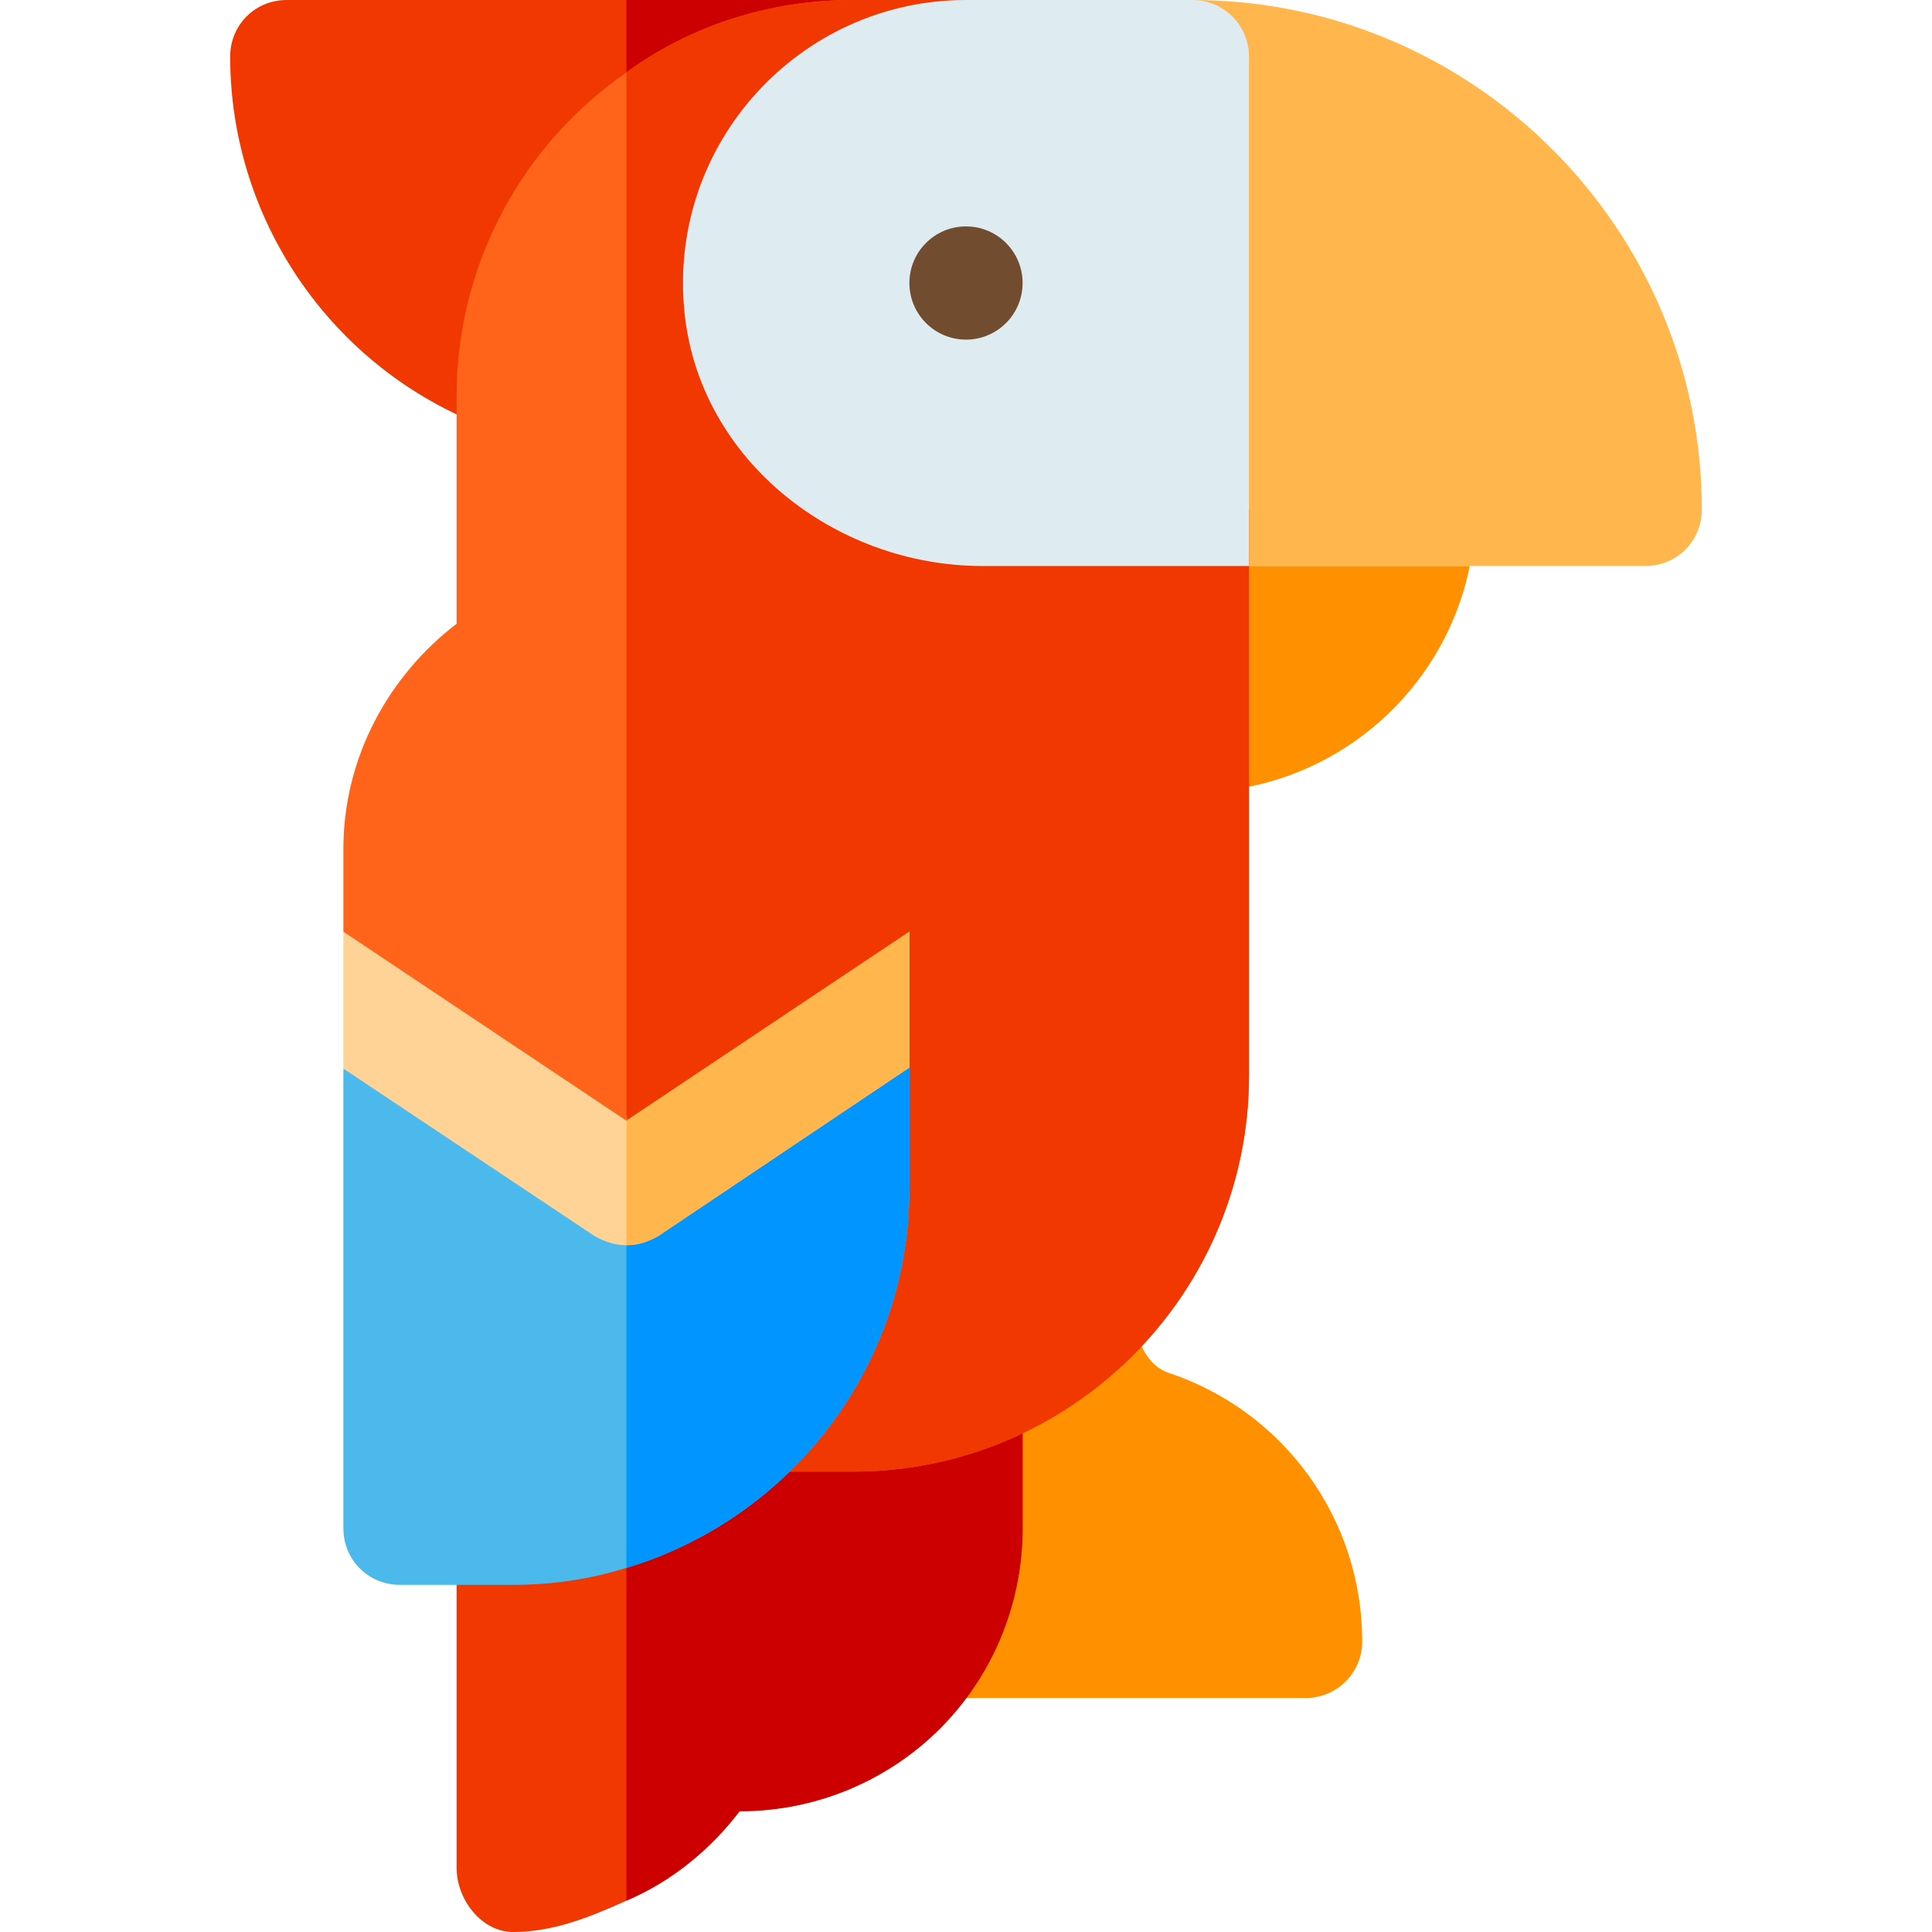
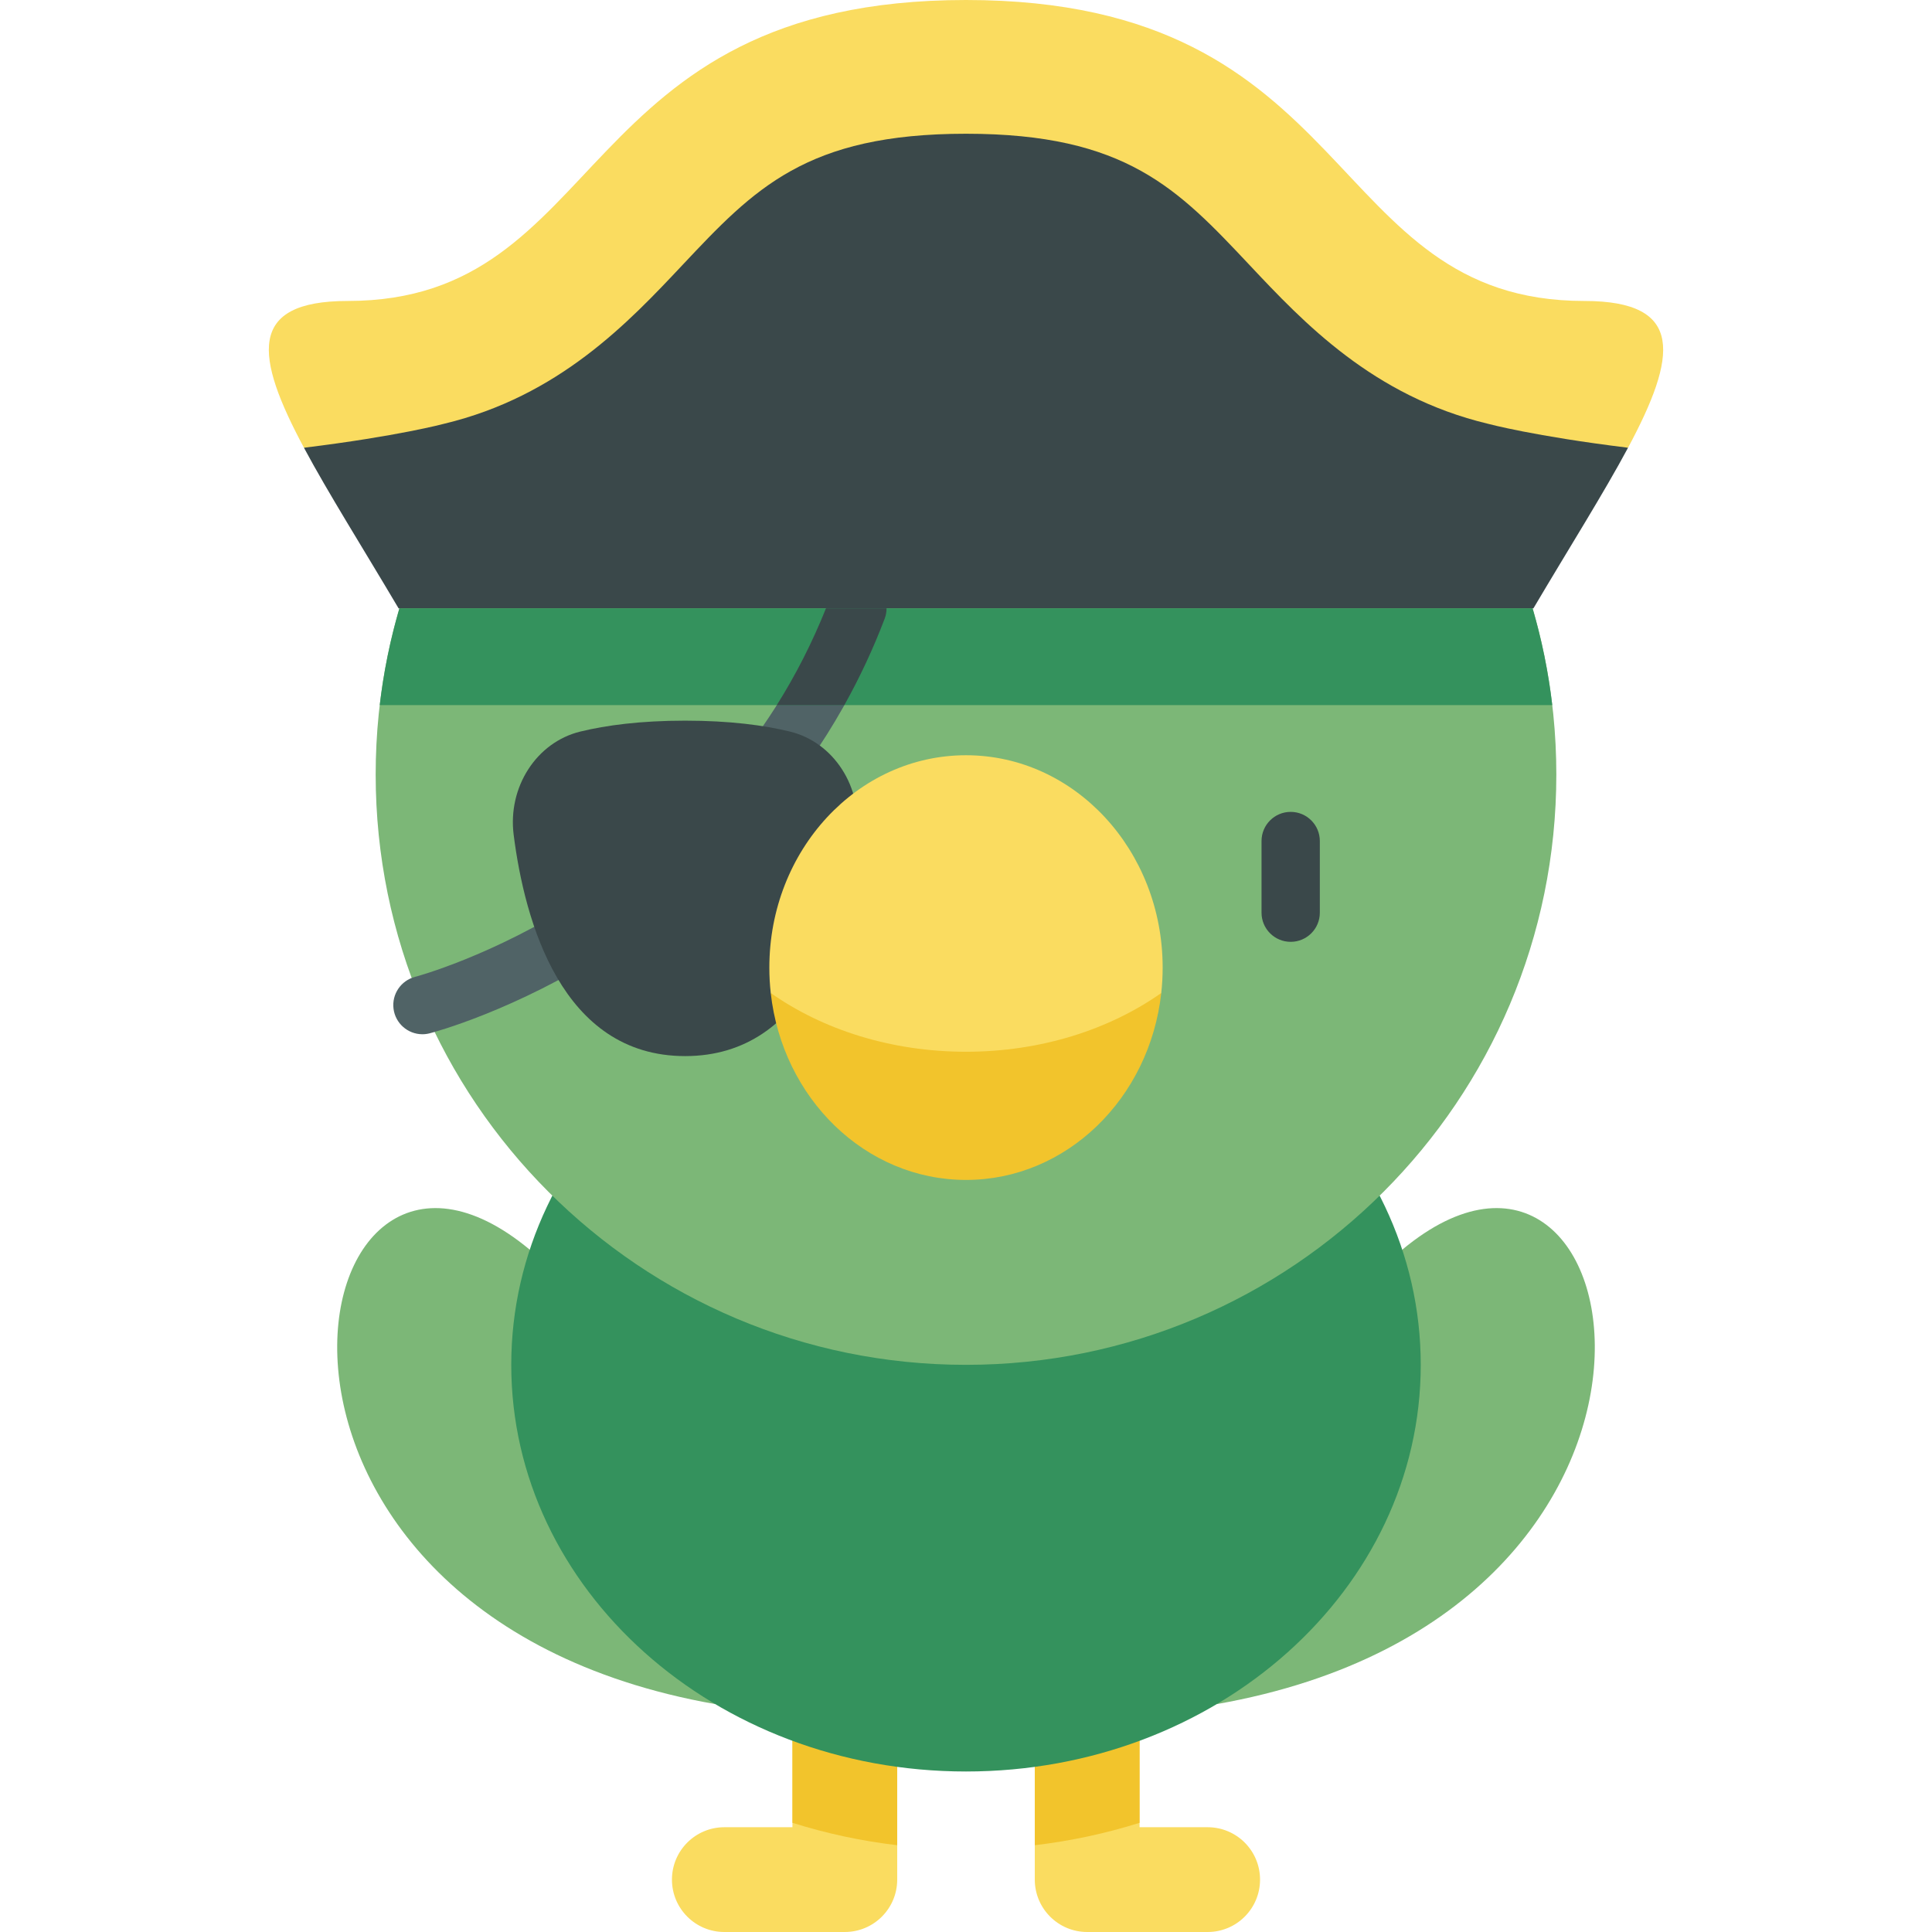
- <svg xmlns="http://www.w3.org/2000/svg" height="512pt" viewBox="-61 0 512 512" width="512pt">
-   <path d="M248.7 363.824c-5.419-1.804-8.247-7.824-8.641-12.98-.645-8.246-7.618-14.473-16.114-13.797-8.261.644-14.441 7.851-13.8 16.11L171.973 435c0 8.29 6.71 15 15 15H285c8.29 0 15-6.71 15-15a74.917 74.917 0 00-51.3-71.176zm0 0" fill="#ff9100" />
-   <path d="M210 369.898V405c0 20.7-8.402 39.602-21.898 53.098C174.602 471.598 155.699 480 135 480c-7.8 10.2-18 18.602-30 23.7-9.3 4.198-19.2 8.3-30 8.3-8.402 0-15-8.602-15-17v-90c0-8.402 6.598-15 15-15l60-22.8 60-12.302c8.402 0 15 6.602 15 15zm0 0" fill="#f03800" />
-   <path d="M210 369.898V405c0 20.7-8.402 39.602-21.898 53.098C174.602 471.598 155.699 480 135 480c-7.8 10.2-18 18.602-30 23.7V378.601l30-11.403 60-12.3c8.402 0 15 6.601 15 15zm0 0" fill="#cd0000" />
-   <path d="M255 0c-8.402 0-15 6.598-15 15v135h135c8.402 0 15-6.602 15-15C390 60.598 329.398 0 255 0zm0 0" fill="#ffb64c" />
-   <path d="M328.5 150c-6.902 34.2-37.2 60-73.5 60-8.402 0-15-6.602-15-15v-45zm0 0" fill="#ff9100" />
-   <path d="M180 15l-75 71.398-30 28.5c-1.5 0-3.3-.296-4.8-.898C28.2 99.3 0 59.398 0 15 0 6.598 6.598 0 15 0h150c8.402 0 15 6.598 15 15zm0 0" fill="#f03800" />
-   <path d="M180 15l-75 71.398V0h60c8.402 0 15 6.598 15 15zm0 0" fill="#cd0000" />
-   <path d="M270 135v150c0 57.898-47.102 105-105 105h-22.8c-8.4 0-15-6.602-15-15-.302-1.5-1.802-6-3.598-12.602L120.3 350.7c-2.703-9.898-5.7-21-8.403-30.898L105 327l-75-80.102V225c0-24.3 12-45.902 30-59.7V105c0-35.398 17.7-66.902 45-85.8C121.8 6.897 142.8 0 165 0h30v15c-16.8 0-33 7.2-44.398 19.8-11.7 12.9-17.102 29.4-15.301 46.5 3 30 31.199 53.7 64.199 53.7zm0 0" fill="#ff641a" />
-   <path d="M270 135v150c0 57.898-47.102 105-105 105h-22.8c-8.4 0-15-6.602-15-15-.302-1.5-1.802-6-3.598-12.602L120.3 350.7c-2.703-9.898-5.7-21-8.403-30.898-3.597-12.903-6.597-23.403-6.898-24.301V19.2C121.8 6.897 142.8 0 165 0h30v15c-16.8 0-33 7.2-44.398 19.8-11.7 12.9-17.102 29.4-15.301 46.5 3 30 31.199 53.7 64.199 53.7zm0 0" fill="#f03800" />
-   <path d="M180 282.898V315c0 47.398-31.8 87.598-75 100.5-9.602 3-19.5 4.5-30 4.5H45c-8.402 0-15-6.602-15-15V283.2l75 29.698zm0 0" fill="#4bb9ec" />
-   <path d="M180 282.898V315c0 47.398-31.8 87.598-75 100.5V312.898zm0 0" fill="#0095ff" />
-   <path d="M270 150h-70.563c-39.226 0-75.05-28.137-79.035-67.16C115.82 37.988 151.062 0 195 0h60c8.285 0 15 6.715 15 15zm0 0" fill="#deecf1" />
-   <path d="M210 75c0 8.285-6.715 15-15 15s-15-6.715-15-15 6.715-15 15-15 15 6.715 15 15zm0 0" fill="#714c2f" />
-   <path d="M180 246.898v36l-66.598 44.7C110.7 329.098 108 330 105 330s-5.7-.902-8.402-2.402L30 283.199v-36.3l75 50.097zm0 0" fill="#ffd396" />
-   <path d="M180 246.898v36l-66.598 44.7C110.7 329.098 108 330 105 330v-33zm0 0" fill="#ffb64c" />
+ <svg xmlns="http://www.w3.org/2000/svg" viewBox="0 0 512 512">
+   <path d="M288.114 512h31.929c7.667 0 13.883-6.215 13.883-13.883 0-7.667-6.215-13.883-13.883-13.883h-18.047v-39.849c0-7.667-6.215-13.883-13.883-13.883-7.667 0-13.883 6.215-13.883 13.883v53.732c.002 7.668 6.217 13.883 13.884 13.883zm-64.228 0h-31.929c-7.667 0-13.883-6.215-13.883-13.883 0-7.667 6.215-13.883 13.883-13.883h18.047v-39.849c0-7.667 6.215-13.883 13.883-13.883s13.883 6.215 13.883 13.883v53.732c-.002 7.668-6.217 13.883-13.884 13.883z" fill="#fadc60" />
+   <path d="M371.603 331.185c62.629-52.1 89.209 95.974-49.147 120.42l49.147-120.42zm-231.206 0c-62.629-52.1-89.209 95.974 49.147 120.42l-49.147-120.42z" fill="#7cb777" />
+   <path d="M288.114 430.503c-7.667 0-13.883 6.215-13.883 13.883v44.616a151.673 151.673 0 0027.764-5.939v-38.677c.001-7.668-6.214-13.883-13.881-13.883zm-64.228 0c-7.667 0-13.883 6.215-13.883 13.883v38.677a151.69 151.69 0 0027.764 5.939v-44.616c.001-7.668-6.214-13.883-13.881-13.883z" fill="#f2c42c" />
+   <ellipse cx="256" cy="361.697" rx="120.511" ry="107.767" fill="#34925d" />
+   <circle cx="256" cy="205.253" r="156.443" fill="#7cb777" />
+   <path d="M342.044 249.595a7.726 7.726 0 01-7.726-7.726v-18.987a7.726 7.726 0 1115.452 0v18.987a7.726 7.726 0 01-7.726 7.726z" fill="#3a484a" />
+   <path d="M111.935 274.086a7.73 7.73 0 01-1.932-15.209c.201-.053 20.37-5.407 43.955-20.532 31.296-20.069 53.516-46.943 66.041-79.878a7.726 7.726 0 019.968-4.475 7.726 7.726 0 014.475 9.968c-17.188 45.191-48.989 72.641-72.642 87.712-25.585 16.302-47.034 21.935-47.934 22.167a7.651 7.651 0 01-1.931.247z" fill="#506366" />
+   <path d="M80.554 118.655c-12.952-24.182-15.17-38.897 11.584-38.897C161.477 79.759 151.289 0 256 0s94.523 79.759 163.862 79.759c26.755 0 24.537 14.714 11.585 38.897H80.554z" fill="#fadc60" />
+   <path d="M431.446 118.655c-6.451 12.051-15.555 26.461-25.074 42.563H105.627c-9.519-16.102-18.624-30.512-25.074-42.563 24.922-3.059 37.114-6.349 37.114-6.349 30.482-7.292 48.912-26.887 63.15-42.026 19.028-20.223 32.77-34.837 75.182-34.837s56.153 14.613 75.182 34.837c14.238 15.14 32.669 34.735 63.15 42.026.001 0 12.194 3.292 37.115 6.349zm-249.878 161.22c32.766 0 42.538-35.834 45.44-58.634 1.61-12.654-6.041-24.541-17.678-27.372-6.833-1.662-15.895-2.888-27.762-2.888s-20.929 1.226-27.762 2.888c-11.637 2.831-19.289 14.718-17.678 27.372 2.902 22.8 12.674 58.634 45.44 58.634z" fill="#3a484a" />
+   <path d="M307.747 263.157c-3.085 27.903-25.08 49.537-51.747 49.537s-48.662-21.634-51.747-49.537h103.494z" fill="#f2c42c" />
+   <path d="M308.116 256.42c0 2.284-.123 4.527-.369 6.736-13.751 9.684-31.874 15.568-51.747 15.568s-37.996-5.885-51.747-15.568a61.046 61.046 0 01-.369-6.736c0-31.08 23.337-56.274 52.116-56.274s52.116 25.195 52.116 56.274z" fill="#fadc60" />
+   <path d="M100.637 186.862h310.725a155.61 155.61 0 00-5.212-25.644H105.849a155.777 155.777 0 00-5.212 25.644z" fill="#34925d" />
+   <path d="M218.891 161.218c-3.616 9.015-7.956 17.575-13.039 25.644h17.908a172.831 172.831 0 0010.685-22.901 7.702 7.702 0 00.498-2.743h-16.052z" fill="#3a484a" />
</svg>
